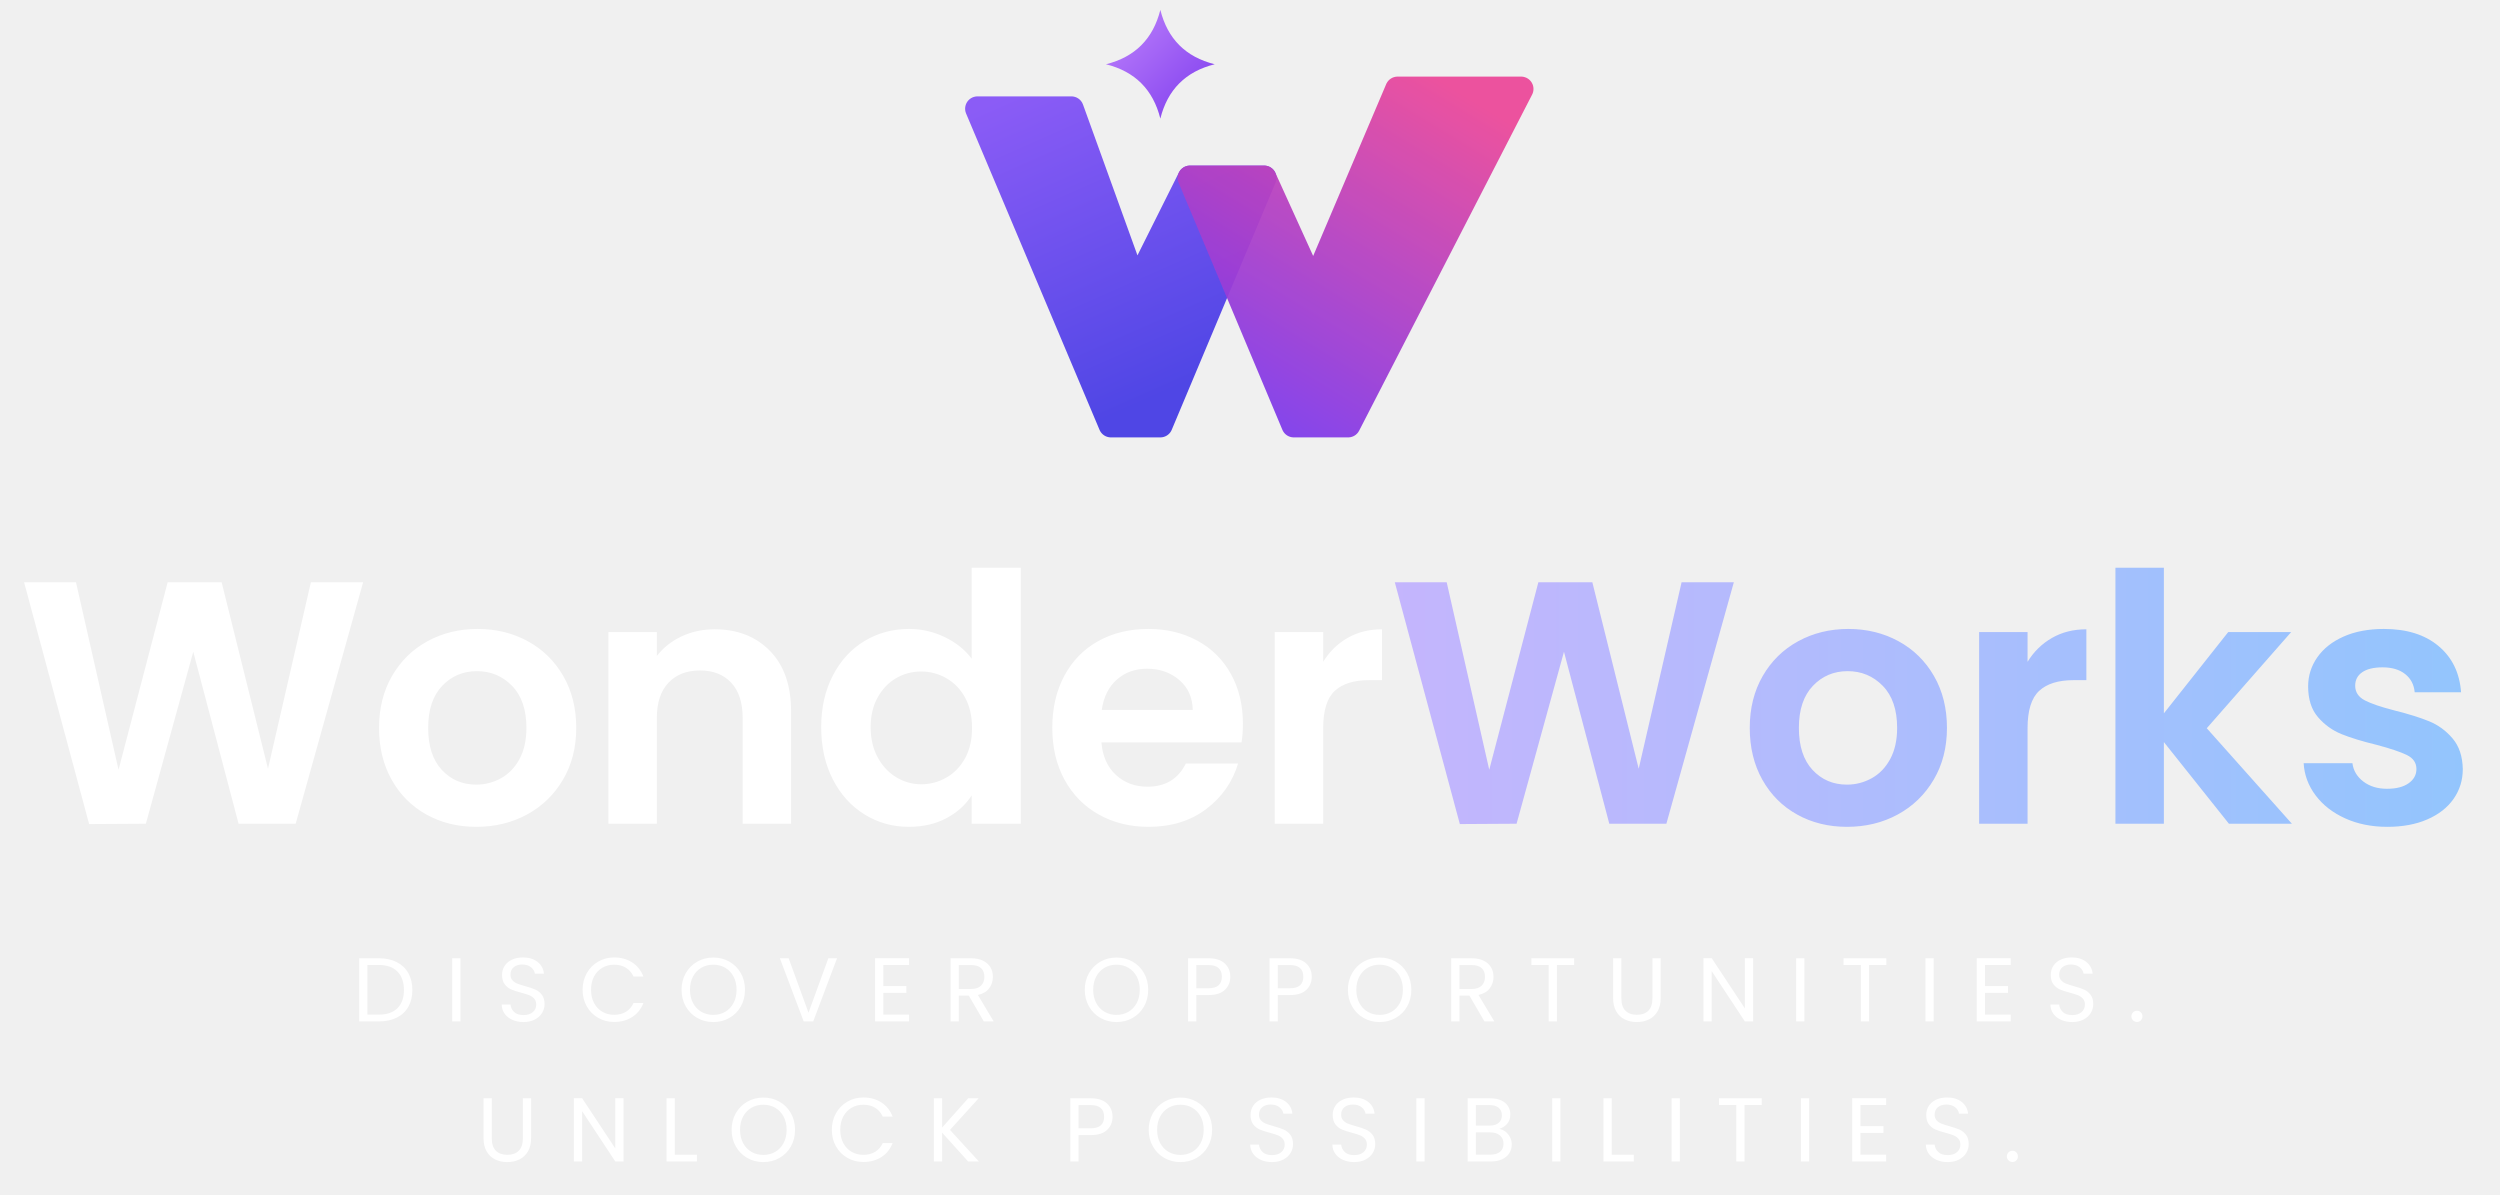
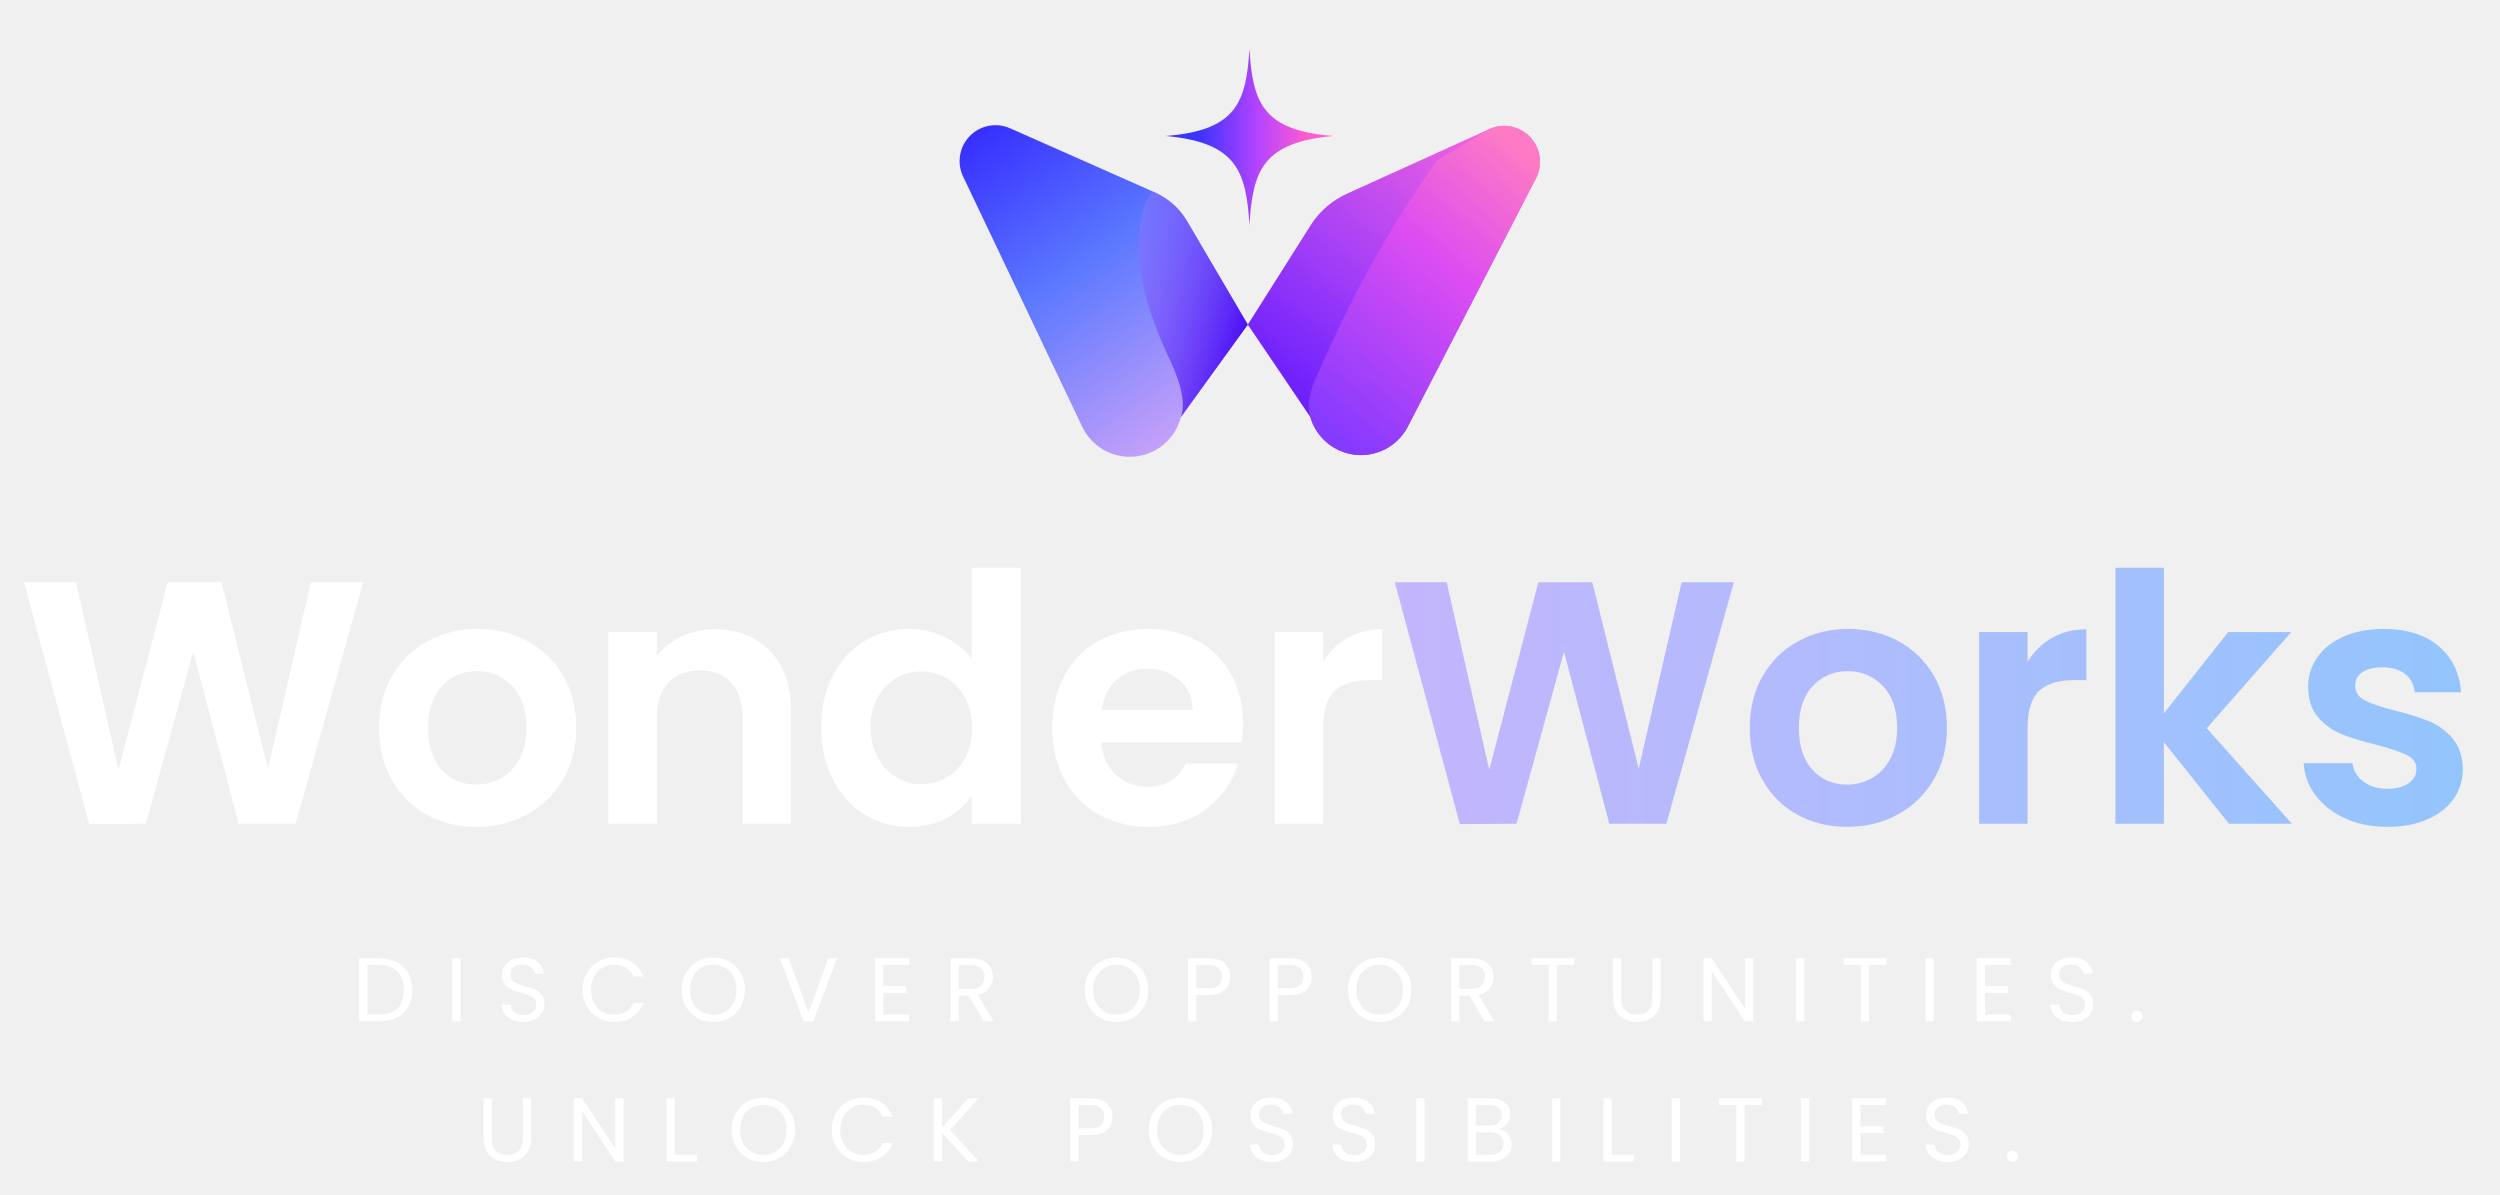
<svg xmlns="http://www.w3.org/2000/svg" viewBox="0 0 607 290" width="607" height="290" role="img" aria-label="WonderWorks — Discover opportunities. Unlock possibilities.">
  <defs>
-     <linearGradient id="ws-left" x1="0" y1="0" x2="0.4" y2="1">
-       <stop offset="0" stop-color="#8B5CF6" />
-       <stop offset="1" stop-color="#4F46E5" />
+     <linearGradient id="ws-left" x1="0.1" y1="0" x2="0.7" y2="1">
+       <stop offset="0" stop-color="#3730FF" />
+       <stop offset="0.45" stop-color="#5B78FF" />
+       <stop offset="1" stop-color="#C9A2F9" />
    </linearGradient>
-     <linearGradient id="ws-right" x1="0.2" y1="1" x2="0.8" y2="0">
-       <stop offset="0" stop-color="#7C3AED" />
-       <stop offset="1" stop-color="#EC4899" />
+     <linearGradient id="ws-left-fold" x1="0" y1="0" x2="1" y2="0.6">
+       <stop offset="0" stop-color="#8F7BFF" stop-opacity="0.5" />
+       <stop offset="1" stop-color="#4C0FF5" />
    </linearGradient>
-     <linearGradient id="ws-spark" x1="0" y1="0" x2="1" y2="1">
-       <stop offset="0" stop-color="#C084FC" />
-       <stop offset="1" stop-color="#7C3AED" />
+     <linearGradient id="ws-right" x1="0.1" y1="1" x2="0.8" y2="0">
+       <stop offset="0" stop-color="#5312FF" />
+       <stop offset="0.5" stop-color="#A43FF7" />
+       <stop offset="1" stop-color="#F563E0" />
+     </linearGradient>
+     <linearGradient id="ws-right-fold" x1="0.2" y1="1" x2="0.8" y2="0">
+       <stop offset="0" stop-color="#8A3FFF" />
+       <stop offset="0.6" stop-color="#E24DF2" />
+       <stop offset="1" stop-color="#FF7EBF" />
+     </linearGradient>
+     <linearGradient id="ws-spark" x1="0" y1="0" x2="1" y2="0">
+       <stop offset="0.2" stop-color="#3D33FF" />
+       <stop offset="0.55" stop-color="#B444FF" />
+       <stop offset="0.85" stop-color="#FF5CCF" />
    </linearGradient>
    <linearGradient id="ws-word" x1="0" y1="0" x2="1" y2="0">
      <stop offset="0" stop-color="#C4B5FD" />
      <stop offset="1" stop-color="#93C5FD" />
    </linearGradient>
  </defs>
  <g transform="translate(231.33 0) scale(1.2)">
-     <g stroke-linejoin="round">
-       <path d="M5 22 L24 22 L37 58 L48 36 L63 36 L42 86 L32 86 Z" fill="url(#ws-left)" stroke="url(#ws-left)" stroke-width="5" />
-       <path d="M48 36 L63 36 L73 58 L90 18 L115 18 L80 86 L69 86 Z" fill="url(#ws-right)" stroke="url(#ws-right)" stroke-width="5" opacity="0.94" />
-       <path d="M42 2 Q44.2 10.8 53 13 Q44.2 15.2 42 24 Q39.8 15.2 31 13 Q39.8 10.8 42 2 Z" fill="url(#ws-spark)" />
+     <g transform="translate(1.4 9.8) scale(0.11) translate(-233 -137)">
+       <path d="M240 374A66 66 0 0 1 326 284L588 400Q630 418 652 456L763 645L640 815A97 97 0 0 1 458 832Z" fill="url(#ws-left)" />
+       <path d="M588 400Q630 418 652 456L763 645L640 815Q652 780 622 715Q562 590 562 500Q562 430 588 400Z" fill="url(#ws-left-fold)" />
+       <path d="M763 645L880 460Q905 422 948 403L1208 285A66 66 0 0 1 1293 376L1056 835A97 97 0 0 1 878 815Z" fill="url(#ws-right)" />
+       <path d="M878 815Q868 785 892 735Q990 510 1112 342L1208 285A66 66 0 0 1 1293 376L1056 835A97 97 0 0 1 878 815Z" fill="url(#ws-right-fold)" opacity="0.85" />
+       <path d="M766 138C772 236 790 288 920 298C790 310 772 362 766 462C760 362 742 310 612 298C742 288 760 236 766 138Z" fill="url(#ws-spark)" />
    </g>
  </g>
  <path d="M88.168 141.368 71.788 200.0H57.928L46.924 158.252L35.416 200.0L21.64 200.084L5.848 141.368H18.448L28.78 186.896L40.708 141.368H53.812L65.068 186.644L75.484 141.368Z M92.032 176.732Q92.032 169.592 95.182 164.132Q98.332 158.672 103.792 155.69Q109.252 152.708 115.972 152.708Q122.692 152.708 128.152 155.69Q133.612 158.672 136.762 164.132Q139.912 169.592 139.912 176.732Q139.912 183.872 136.678 189.332Q133.444 194.792 127.942 197.774Q122.44 200.756 115.636 200.756Q108.916 200.756 103.54 197.774Q98.164 194.792 95.098 189.332Q92.032 183.872 92.032 176.732ZM127.816 176.732Q127.816 170.096 124.33 166.526Q120.844 162.956 115.804 162.956Q110.764 162.956 107.362 166.526Q103.96 170.096 103.96 176.732Q103.96 183.368 107.278 186.938Q110.596 190.508 115.636 190.508Q118.828 190.508 121.642 188.954Q124.456 187.4 126.136 184.292Q127.816 181.184 127.816 176.732Z M192.076 172.7V200.0H180.316V174.296Q180.316 168.752 177.544 165.77Q174.772 162.788 169.984 162.788Q165.112 162.788 162.298 165.77Q159.484 168.752 159.484 174.296V200.0H147.724V153.464H159.484V159.26Q161.836 156.236 165.49 154.514Q169.144 152.792 173.512 152.792Q181.828 152.792 186.952 158.042Q192.076 163.292 192.076 172.7Z M220.72 152.708Q225.256 152.708 229.372 154.682Q233.488 156.656 235.924 159.932V137.84H247.852V200.0H235.924V193.112Q233.74 196.556 229.792 198.656Q225.844 200.756 220.636 200.756Q214.756 200.756 209.884 197.732Q205.012 194.708 202.198 189.206Q199.384 183.704 199.384 176.564Q199.384 169.508 202.198 164.048Q205.012 158.588 209.884 155.648Q214.756 152.708 220.72 152.708ZM223.66 163.04Q220.384 163.04 217.612 164.636Q214.84 166.232 213.118 169.298Q211.396 172.364 211.396 176.564Q211.396 180.764 213.118 183.914Q214.84 187.064 217.654 188.744Q220.468 190.424 223.66 190.424Q226.936 190.424 229.792 188.786Q232.648 187.148 234.328 184.082Q236.008 181.016 236.008 176.732Q236.008 172.448 234.328 169.382Q232.648 166.316 229.792 164.678Q226.936 163.04 223.66 163.04Z M301.444 180.26H267.424Q267.844 185.3 270.952 188.156Q274.06 191.012 278.596 191.012Q285.148 191.012 287.92 185.384H300.604Q298.588 192.104 292.876 196.43Q287.164 200.756 278.848 200.756Q272.128 200.756 266.794 197.774Q261.46 194.792 258.478 189.332Q255.496 183.872 255.496 176.732Q255.496 169.508 258.436 164.048Q261.376 158.588 266.668 155.648Q271.96 152.708 278.848 152.708Q285.484 152.708 290.734 155.564Q295.984 158.42 298.882 163.67Q301.78 168.92 301.78 175.724Q301.78 178.244 301.444 180.26ZM289.6 172.364Q289.516 167.828 286.324 165.098Q283.132 162.368 278.512 162.368Q274.144 162.368 271.162 165.014Q268.18 167.66 267.508 172.364Z M335.548 152.792V165.14H332.44Q326.896 165.14 324.082 167.744Q321.268 170.348 321.268 176.816V200.0H309.508V153.464H321.268V160.688Q323.536 156.992 327.19 154.892Q330.844 152.792 335.548 152.792Z" fill="#FFFFFF" />
  <path d="M420.976 141.368 404.596 200.0H390.736L379.732 158.252L368.224 200.0L354.448 200.084L338.656 141.368H351.256L361.588 186.896L373.516 141.368H386.62L397.876 186.644L408.292 141.368Z M424.84 176.732Q424.84 169.592 427.99 164.132Q431.14 158.672 436.6 155.69Q442.06 152.708 448.78 152.708Q455.5 152.708 460.96 155.69Q466.42 158.672 469.57 164.132Q472.72 169.592 472.72 176.732Q472.72 183.872 469.486 189.332Q466.252 194.792 460.75 197.774Q455.248 200.756 448.444 200.756Q441.724 200.756 436.348 197.774Q430.972 194.792 427.906 189.332Q424.84 183.872 424.84 176.732ZM460.624 176.732Q460.624 170.096 457.138 166.526Q453.652 162.956 448.612 162.956Q443.572 162.956 440.17 166.526Q436.768 170.096 436.768 176.732Q436.768 183.368 440.086 186.938Q443.404 190.508 448.444 190.508Q451.636 190.508 454.45 188.954Q457.264 187.4 458.944 184.292Q460.624 181.184 460.624 176.732Z M506.572 152.792V165.14H503.464Q497.92 165.14 495.106 167.744Q492.292 170.348 492.292 176.816V200.0H480.532V153.464H492.292V160.688Q494.56 156.992 498.214 154.892Q501.868 152.792 506.572 152.792Z M541.18 200.0 525.388 180.176V200.0H513.628V137.84H525.388V173.204L541.012 153.464H556.3L535.804 176.816L556.468 200.0Z M559.324 185.3H571.168Q571.504 187.988 573.814 189.752Q576.124 191.516 579.568 191.516Q582.928 191.516 584.818 190.172Q586.708 188.828 586.708 186.728Q586.708 184.46 584.398 183.326Q582.088 182.192 577.048 180.848Q571.84 179.588 568.522 178.244Q565.204 176.9 562.81 174.128Q560.416 171.356 560.416 166.652Q560.416 162.788 562.642 159.596Q564.868 156.404 569.026 154.556Q573.184 152.708 578.812 152.708Q587.128 152.708 592.084 156.866Q597.04 161.024 597.544 168.08H586.288Q586.036 165.308 583.978 163.67Q581.92 162.032 578.476 162.032Q575.284 162.032 573.562 163.208Q571.84 164.384 571.84 166.484Q571.84 168.836 574.192 170.054Q576.544 171.272 581.5 172.532Q586.54 173.792 589.816 175.136Q593.092 176.48 595.486 179.294Q597.88 182.108 597.964 186.728Q597.964 190.76 595.738 193.952Q593.512 197.144 589.354 198.95Q585.196 200.756 579.652 200.756Q573.94 200.756 569.404 198.698Q564.868 196.64 562.222 193.112Q559.576 189.584 559.324 185.3Z" fill="url(#ws-word)" />
  <path d="M100.12 240.366Q100.12 242.72 99.141 244.447Q98.162 246.174 96.325 247.087Q94.488 248.0 91.98 248.0H87.206V232.666H91.98Q94.488 232.666 96.325 233.601Q98.162 234.536 99.141 236.274Q100.12 238.012 100.12 240.366ZM98.074 240.366Q98.074 237.506 96.501 235.9Q94.928 234.294 91.98 234.294H89.208V246.35H91.98Q94.95 246.35 96.512 244.777Q98.074 243.204 98.074 240.366Z M111.802 232.666V248.0H109.8V232.666Z M121.812 243.908H123.946Q124.056 244.986 124.837 245.723Q125.618 246.46 127.114 246.46Q128.544 246.46 129.369 245.745Q130.194 245.03 130.194 243.908Q130.194 243.028 129.71 242.478Q129.226 241.928 128.5 241.642Q127.774 241.356 126.542 241.026Q125.024 240.63 124.111 240.234Q123.198 239.838 122.549 238.991Q121.9 238.144 121.9 236.714Q121.9 235.46 122.538 234.492Q123.176 233.524 124.331 232.996Q125.486 232.468 126.982 232.468Q129.138 232.468 130.513 233.546Q131.888 234.624 132.064 236.406H129.864Q129.754 235.526 128.94 234.855Q128.126 234.184 126.784 234.184Q125.53 234.184 124.738 234.833Q123.946 235.482 123.946 236.648Q123.946 237.484 124.419 238.012Q124.892 238.54 125.585 238.815Q126.278 239.09 127.532 239.442Q129.05 239.86 129.974 240.267Q130.898 240.674 131.558 241.521Q132.218 242.368 132.218 243.82Q132.218 244.942 131.624 245.932Q131.03 246.922 129.864 247.538Q128.698 248.154 127.114 248.154Q125.596 248.154 124.397 247.615Q123.198 247.076 122.516 246.119Q121.834 245.162 121.812 243.908Z M149.114 232.468Q151.622 232.468 153.492 233.678Q155.362 234.888 156.22 237.11H153.822Q153.184 235.724 151.985 234.976Q150.786 234.228 149.114 234.228Q147.508 234.228 146.232 234.976Q144.956 235.724 144.23 237.099Q143.504 238.474 143.504 240.322Q143.504 242.148 144.23 243.523Q144.956 244.898 146.232 245.646Q147.508 246.394 149.114 246.394Q150.786 246.394 151.985 245.657Q153.184 244.92 153.822 243.534H156.22Q155.362 245.734 153.492 246.933Q151.622 248.132 149.114 248.132Q146.98 248.132 145.231 247.131Q143.482 246.13 142.47 244.348Q141.458 242.566 141.458 240.322Q141.458 238.078 142.47 236.285Q143.482 234.492 145.231 233.48Q146.98 232.468 149.114 232.468Z M165.482 240.322Q165.482 238.078 166.505 236.285Q167.528 234.492 169.288 233.491Q171.048 232.49 173.182 232.49Q175.338 232.49 177.098 233.491Q178.858 234.492 179.87 236.274Q180.882 238.056 180.882 240.322Q180.882 242.588 179.87 244.37Q178.858 246.152 177.098 247.153Q175.338 248.154 173.182 248.154Q171.048 248.154 169.288 247.153Q167.528 246.152 166.505 244.359Q165.482 242.566 165.482 240.322ZM178.836 240.322Q178.836 238.474 178.099 237.099Q177.362 235.724 176.086 234.976Q174.81 234.228 173.182 234.228Q171.554 234.228 170.278 234.976Q169.002 235.724 168.265 237.099Q167.528 238.474 167.528 240.322Q167.528 242.148 168.265 243.534Q169.002 244.92 170.289 245.668Q171.576 246.416 173.182 246.416Q174.788 246.416 176.075 245.668Q177.362 244.92 178.099 243.534Q178.836 242.148 178.836 240.322Z M203.234 232.666 197.448 248.0H195.138L189.352 232.666H191.486L196.304 245.888L201.122 232.666Z M214.476 234.294V239.42H220.064V241.07H214.476V246.35H220.724V248.0H212.474V232.644H220.724V234.294Z M238.874 248.0 235.222 241.73H232.802V248.0H230.8V232.666H235.75Q237.488 232.666 238.687 233.26Q239.886 233.854 240.48 234.866Q241.074 235.878 241.074 237.176Q241.074 238.76 240.161 239.97Q239.248 241.18 237.422 241.576L241.272 248.0ZM232.802 240.124H235.75Q237.378 240.124 238.192 239.321Q239.006 238.518 239.006 237.176Q239.006 235.812 238.203 235.064Q237.4 234.316 235.75 234.316H232.802Z M263.382 240.322Q263.382 238.078 264.405 236.285Q265.428 234.492 267.188 233.491Q268.948 232.49 271.082 232.49Q273.238 232.49 274.998 233.491Q276.758 234.492 277.77 236.274Q278.782 238.056 278.782 240.322Q278.782 242.588 277.77 244.37Q276.758 246.152 274.998 247.153Q273.238 248.154 271.082 248.154Q268.948 248.154 267.188 247.153Q265.428 246.152 264.405 244.359Q263.382 242.566 263.382 240.322ZM276.736 240.322Q276.736 238.474 275.999 237.099Q275.262 235.724 273.986 234.976Q272.71 234.228 271.082 234.228Q269.454 234.228 268.178 234.976Q266.902 235.724 266.165 237.099Q265.428 238.474 265.428 240.322Q265.428 242.148 266.165 243.534Q266.902 244.92 268.189 245.668Q269.476 246.416 271.082 246.416Q272.688 246.416 273.975 245.668Q275.262 244.92 275.999 243.534Q276.736 242.148 276.736 240.322Z M293.412 241.598H290.464V248.0H288.462V232.666H293.412Q296.008 232.666 297.361 233.92Q298.714 235.174 298.714 237.154Q298.714 239.068 297.405 240.333Q296.096 241.598 293.412 241.598ZM296.668 237.154Q296.668 234.316 293.412 234.316H290.464V239.948H293.412Q295.084 239.948 295.876 239.222Q296.668 238.496 296.668 237.154Z M313.19 241.598H310.242V248.0H308.24V232.666H313.19Q315.786 232.666 317.139 233.92Q318.492 235.174 318.492 237.154Q318.492 239.068 317.183 240.333Q315.874 241.598 313.19 241.598ZM316.446 237.154Q316.446 234.316 313.19 234.316H310.242V239.948H313.19Q314.862 239.948 315.654 239.222Q316.446 238.496 316.446 237.154Z M327.27 240.322Q327.27 238.078 328.293 236.285Q329.316 234.492 331.076 233.491Q332.836 232.49 334.97 232.49Q337.126 232.49 338.886 233.491Q340.646 234.492 341.658 236.274Q342.67 238.056 342.67 240.322Q342.67 242.588 341.658 244.37Q340.646 246.152 338.886 247.153Q337.126 248.154 334.97 248.154Q332.836 248.154 331.076 247.153Q329.316 246.152 328.293 244.359Q327.27 242.566 327.27 240.322ZM340.624 240.322Q340.624 238.474 339.887 237.099Q339.15 235.724 337.874 234.976Q336.598 234.228 334.97 234.228Q333.342 234.228 332.066 234.976Q330.79 235.724 330.053 237.099Q329.316 238.474 329.316 240.322Q329.316 242.148 330.053 243.534Q330.79 244.92 332.077 245.668Q333.364 246.416 334.97 246.416Q336.576 246.416 337.863 245.668Q339.15 244.92 339.887 243.534Q340.624 242.148 340.624 240.322Z M360.424 248.0 356.772 241.73H354.352V248.0H352.35V232.666H357.3Q359.038 232.666 360.237 233.26Q361.436 233.854 362.03 234.866Q362.624 235.878 362.624 237.176Q362.624 238.76 361.711 239.97Q360.798 241.18 358.972 241.576L362.822 248.0ZM354.352 240.124H357.3Q358.928 240.124 359.742 239.321Q360.556 238.518 360.556 237.176Q360.556 235.812 359.753 235.064Q358.95 234.316 357.3 234.316H354.352Z M382.204 232.666V234.294H378.024V248.0H376.022V234.294H371.82V232.666Z M393.666 232.666V242.368Q393.666 244.414 394.667 245.404Q395.668 246.394 397.45 246.394Q399.21 246.394 400.211 245.404Q401.212 244.414 401.212 242.368V232.666H403.214V242.346Q403.214 244.26 402.444 245.569Q401.674 246.878 400.365 247.516Q399.056 248.154 397.428 248.154Q395.8 248.154 394.491 247.516Q393.182 246.878 392.423 245.569Q391.664 244.26 391.664 242.346V232.666Z M425.654 248.0H423.652L415.6 235.79V248.0H413.598V232.644H415.6L423.652 244.832V232.644H425.654Z M438.106 232.666V248.0H436.104V232.666Z M457.994 232.666V234.294H453.814V248.0H451.812V234.294H447.61V232.666Z M469.5 232.666V248.0H467.498V232.666Z M481.952 234.294V239.42H487.54V241.07H481.952V246.35H488.2V248.0H479.95V232.644H488.2V234.294Z M497.836 243.908H499.97Q500.08 244.986 500.861 245.723Q501.642 246.46 503.138 246.46Q504.568 246.46 505.393 245.745Q506.218 245.03 506.218 243.908Q506.218 243.028 505.734 242.478Q505.25 241.928 504.524 241.642Q503.798 241.356 502.566 241.026Q501.048 240.63 500.135 240.234Q499.222 239.838 498.573 238.991Q497.924 238.144 497.924 236.714Q497.924 235.46 498.562 234.492Q499.2 233.524 500.355 232.996Q501.51 232.468 503.006 232.468Q505.162 232.468 506.537 233.546Q507.912 234.624 508.088 236.406H505.888Q505.778 235.526 504.964 234.855Q504.15 234.184 502.808 234.184Q501.554 234.184 500.762 234.833Q499.97 235.482 499.97 236.648Q499.97 237.484 500.443 238.012Q500.916 238.54 501.609 238.815Q502.302 239.09 503.556 239.442Q505.074 239.86 505.998 240.267Q506.922 240.674 507.582 241.521Q508.242 242.368 508.242 243.82Q508.242 244.942 507.648 245.932Q507.054 246.922 505.888 247.538Q504.722 248.154 503.138 248.154Q501.62 248.154 500.421 247.615Q499.222 247.076 498.54 246.119Q497.858 245.162 497.836 243.908Z M517.504 246.768Q517.504 246.196 517.9 245.8Q518.296 245.404 518.868 245.404Q519.418 245.404 519.803 245.8Q520.188 246.196 520.188 246.768Q520.188 247.34 519.803 247.736Q519.418 248.132 518.868 248.132Q518.296 248.132 517.9 247.736Q517.504 247.34 517.504 246.768Z" fill="#FFFFFF" />
  <path d="M119.403 266.666V276.368Q119.403 278.414 120.404 279.404Q121.405 280.394 123.187 280.394Q124.947 280.394 125.948 279.404Q126.949 278.414 126.949 276.368V266.666H128.951V276.346Q128.951 278.26 128.181 279.569Q127.411 280.878 126.102 281.516Q124.793 282.154 123.165 282.154Q121.537 282.154 120.228 281.516Q118.919 280.878 118.16 279.569Q117.401 278.26 117.401 276.346V266.666Z M151.391 282.0H149.389L141.337 269.79V282.0H139.335V266.644H141.337L149.389 278.832V266.644H151.391Z M163.843 280.372H169.211V282.0H161.841V266.666H163.843Z M177.637 274.322Q177.637 272.078 178.66 270.285Q179.683 268.492 181.443 267.491Q183.203 266.49 185.337 266.49Q187.493 266.49 189.253 267.491Q191.013 268.492 192.025 270.274Q193.037 272.056 193.037 274.322Q193.037 276.588 192.025 278.37Q191.013 280.152 189.253 281.153Q187.493 282.154 185.337 282.154Q183.203 282.154 181.443 281.153Q179.683 280.152 178.66 278.359Q177.637 276.566 177.637 274.322ZM190.991 274.322Q190.991 272.474 190.254 271.099Q189.517 269.724 188.241 268.976Q186.965 268.228 185.337 268.228Q183.709 268.228 182.433 268.976Q181.157 269.724 180.42 271.099Q179.683 272.474 179.683 274.322Q179.683 276.148 180.42 277.534Q181.157 278.92 182.444 279.668Q183.731 280.416 185.337 280.416Q186.943 280.416 188.23 279.668Q189.517 278.92 190.254 277.534Q190.991 276.148 190.991 274.322Z M209.625 266.468Q212.133 266.468 214.003 267.678Q215.873 268.888 216.731 271.11H214.333Q213.695 269.724 212.496 268.976Q211.297 268.228 209.625 268.228Q208.019 268.228 206.743 268.976Q205.467 269.724 204.741 271.099Q204.015 272.474 204.015 274.322Q204.015 276.148 204.741 277.523Q205.467 278.898 206.743 279.646Q208.019 280.394 209.625 280.394Q211.297 280.394 212.496 279.657Q213.695 278.92 214.333 277.534H216.731Q215.873 279.734 214.003 280.933Q212.133 282.132 209.625 282.132Q207.491 282.132 205.742 281.131Q203.993 280.13 202.981 278.348Q201.969 276.566 201.969 274.322Q201.969 272.078 202.981 270.285Q203.993 268.492 205.742 267.48Q207.491 266.468 209.625 266.468Z M235.057 282.0 228.743 275.004V282.0H226.741V266.666H228.743V273.772L235.079 266.666H237.609L230.657 274.344L237.675 282.0Z M264.823 275.598H261.875V282.0H259.873V266.666H264.823Q267.419 266.666 268.772 267.92Q270.125 269.174 270.125 271.154Q270.125 273.068 268.816 274.333Q267.507 275.598 264.823 275.598ZM268.079 271.154Q268.079 268.316 264.823 268.316H261.875V273.948H264.823Q266.495 273.948 267.287 273.222Q268.079 272.496 268.079 271.154Z M278.903 274.322Q278.903 272.078 279.926 270.285Q280.949 268.492 282.709 267.491Q284.469 266.49 286.603 266.49Q288.759 266.49 290.519 267.491Q292.279 268.492 293.291 270.274Q294.303 272.056 294.303 274.322Q294.303 276.588 293.291 278.37Q292.279 280.152 290.519 281.153Q288.759 282.154 286.603 282.154Q284.469 282.154 282.709 281.153Q280.949 280.152 279.926 278.359Q278.903 276.566 278.903 274.322ZM292.257 274.322Q292.257 272.474 291.52 271.099Q290.783 269.724 289.507 268.976Q288.231 268.228 286.603 268.228Q284.975 268.228 283.699 268.976Q282.423 269.724 281.686 271.099Q280.949 272.474 280.949 274.322Q280.949 276.148 281.686 277.534Q282.423 278.92 283.71 279.668Q284.997 280.416 286.603 280.416Q288.209 280.416 289.496 279.668Q290.783 278.92 291.52 277.534Q292.257 276.148 292.257 274.322Z M303.543 277.908H305.677Q305.787 278.986 306.568 279.723Q307.349 280.46 308.845 280.46Q310.275 280.46 311.1 279.745Q311.925 279.03 311.925 277.908Q311.925 277.028 311.441 276.478Q310.957 275.928 310.231 275.642Q309.505 275.356 308.273 275.026Q306.755 274.63 305.842 274.234Q304.929 273.838 304.28 272.991Q303.631 272.144 303.631 270.714Q303.631 269.46 304.269 268.492Q304.907 267.524 306.062 266.996Q307.217 266.468 308.713 266.468Q310.869 266.468 312.244 267.546Q313.619 268.624 313.795 270.406H311.595Q311.485 269.526 310.671 268.855Q309.857 268.184 308.515 268.184Q307.261 268.184 306.469 268.833Q305.677 269.482 305.677 270.648Q305.677 271.484 306.15 272.012Q306.623 272.54 307.316 272.815Q308.009 273.09 309.263 273.442Q310.781 273.86 311.705 274.267Q312.629 274.674 313.289 275.521Q313.949 276.368 313.949 277.82Q313.949 278.942 313.355 279.932Q312.761 280.922 311.595 281.538Q310.429 282.154 308.845 282.154Q307.327 282.154 306.128 281.615Q304.929 281.076 304.247 280.119Q303.565 279.162 303.543 277.908Z M323.497 277.908H325.631Q325.741 278.986 326.522 279.723Q327.303 280.46 328.799 280.46Q330.229 280.46 331.054 279.745Q331.879 279.03 331.879 277.908Q331.879 277.028 331.395 276.478Q330.911 275.928 330.185 275.642Q329.459 275.356 328.227 275.026Q326.709 274.63 325.796 274.234Q324.883 273.838 324.234 272.991Q323.585 272.144 323.585 270.714Q323.585 269.46 324.223 268.492Q324.861 267.524 326.016 266.996Q327.171 266.468 328.667 266.468Q330.823 266.468 332.198 267.546Q333.573 268.624 333.749 270.406H331.549Q331.439 269.526 330.625 268.855Q329.811 268.184 328.469 268.184Q327.215 268.184 326.423 268.833Q325.631 269.482 325.631 270.648Q325.631 271.484 326.104 272.012Q326.577 272.54 327.27 272.815Q327.963 273.09 329.217 273.442Q330.735 273.86 331.659 274.267Q332.583 274.674 333.243 275.521Q333.903 276.368 333.903 277.82Q333.903 278.942 333.309 279.932Q332.715 280.922 331.549 281.538Q330.383 282.154 328.799 282.154Q327.281 282.154 326.082 281.615Q324.883 281.076 324.201 280.119Q323.519 279.162 323.497 277.908Z M345.893 266.666V282.0H343.891V266.666Z M367.057 277.886Q367.057 279.052 366.463 279.987Q365.869 280.922 364.736 281.461Q363.603 282.0 362.063 282.0H356.343V266.666H361.843Q363.405 266.666 364.505 267.183Q365.605 267.7 366.155 268.58Q366.705 269.46 366.705 270.56Q366.705 271.924 365.968 272.815Q365.231 273.706 364.021 274.102Q364.857 274.234 365.55 274.784Q366.243 275.334 366.65 276.148Q367.057 276.962 367.057 277.886ZM358.345 273.288H361.711Q363.119 273.288 363.889 272.628Q364.659 271.968 364.659 270.802Q364.659 269.636 363.889 268.976Q363.119 268.316 361.667 268.316H358.345ZM365.055 277.688Q365.055 276.412 364.175 275.675Q363.295 274.938 361.821 274.938H358.345V280.35H361.887Q363.383 280.35 364.219 279.646Q365.055 278.942 365.055 277.688Z M378.871 266.666V282.0H376.869V266.666Z M391.323 280.372H396.691V282.0H389.321V266.666H391.323Z M407.867 266.666V282.0H405.865V266.666Z M427.755 266.666V268.294H423.575V282.0H421.573V268.294H417.371V266.666Z M439.261 266.666V282.0H437.259V266.666Z M451.713 268.294V273.42H457.301V275.07H451.713V280.35H457.961V282.0H449.711V266.644H457.961V268.294Z M467.597 277.908H469.731Q469.841 278.986 470.622 279.723Q471.403 280.46 472.899 280.46Q474.329 280.46 475.154 279.745Q475.979 279.03 475.979 277.908Q475.979 277.028 475.495 276.478Q475.011 275.928 474.285 275.642Q473.559 275.356 472.327 275.026Q470.809 274.63 469.896 274.234Q468.983 273.838 468.334 272.991Q467.685 272.144 467.685 270.714Q467.685 269.46 468.323 268.492Q468.961 267.524 470.116 266.996Q471.271 266.468 472.767 266.468Q474.923 266.468 476.298 267.546Q477.673 268.624 477.849 270.406H475.649Q475.539 269.526 474.725 268.855Q473.911 268.184 472.569 268.184Q471.315 268.184 470.523 268.833Q469.731 269.482 469.731 270.648Q469.731 271.484 470.204 272.012Q470.677 272.54 471.37 272.815Q472.063 273.09 473.317 273.442Q474.835 273.86 475.759 274.267Q476.683 274.674 477.343 275.521Q478.003 276.368 478.003 277.82Q478.003 278.942 477.409 279.932Q476.815 280.922 475.649 281.538Q474.483 282.154 472.899 282.154Q471.381 282.154 470.182 281.615Q468.983 281.076 468.301 280.119Q467.619 279.162 467.597 277.908Z M487.265 280.768Q487.265 280.196 487.661 279.8Q488.057 279.404 488.629 279.404Q489.179 279.404 489.564 279.8Q489.949 280.196 489.949 280.768Q489.949 281.34 489.564 281.736Q489.179 282.132 488.629 282.132Q488.057 282.132 487.661 281.736Q487.265 281.34 487.265 280.768Z" fill="#FFFFFF" />
</svg>
